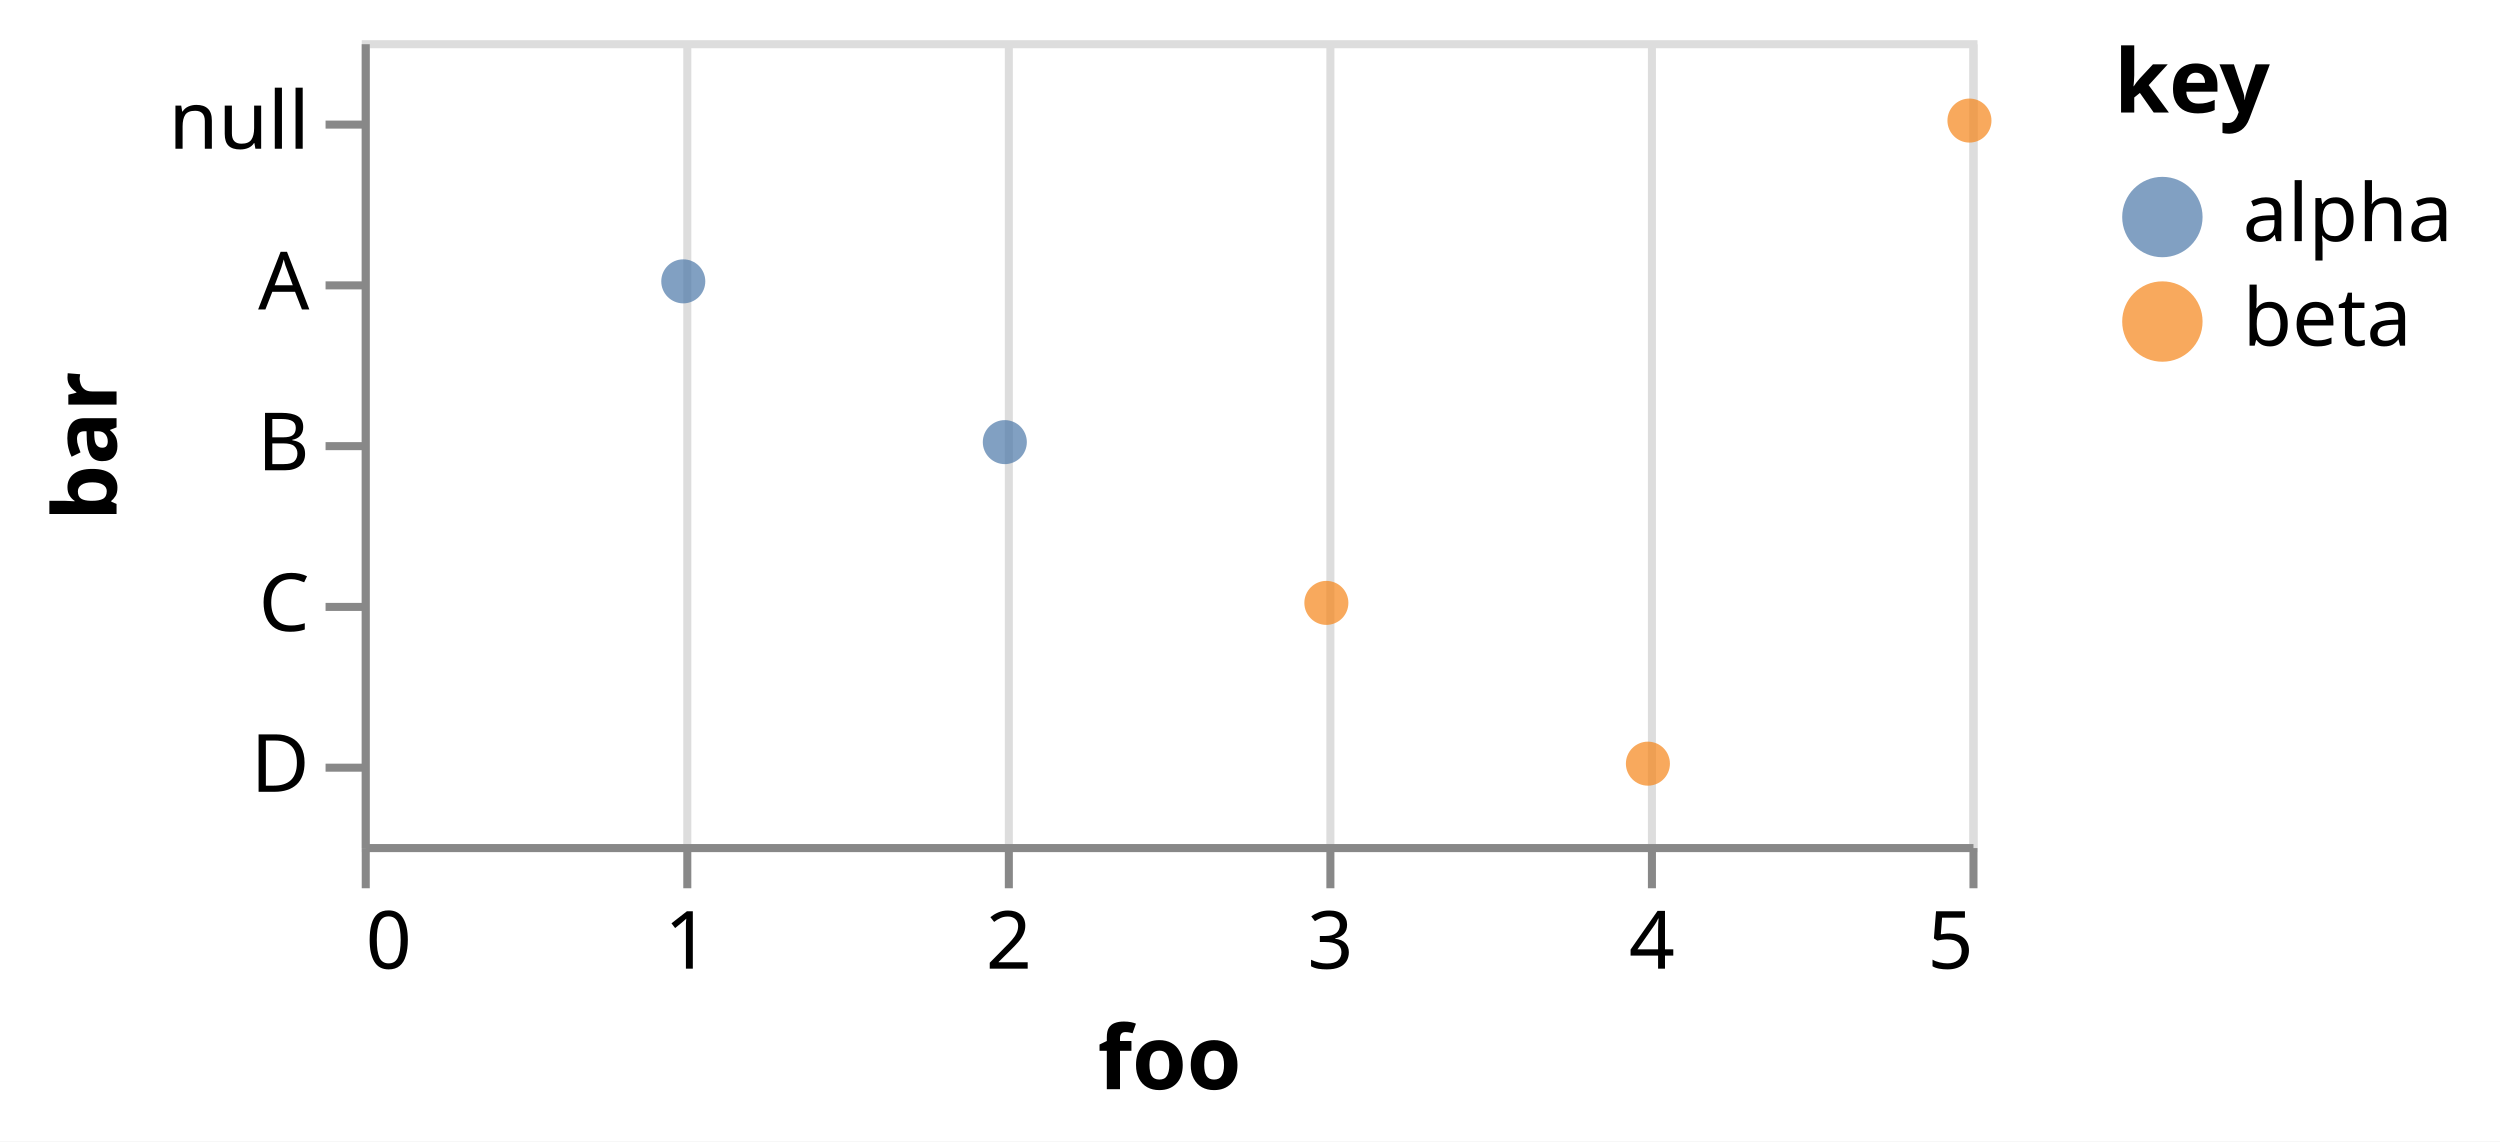
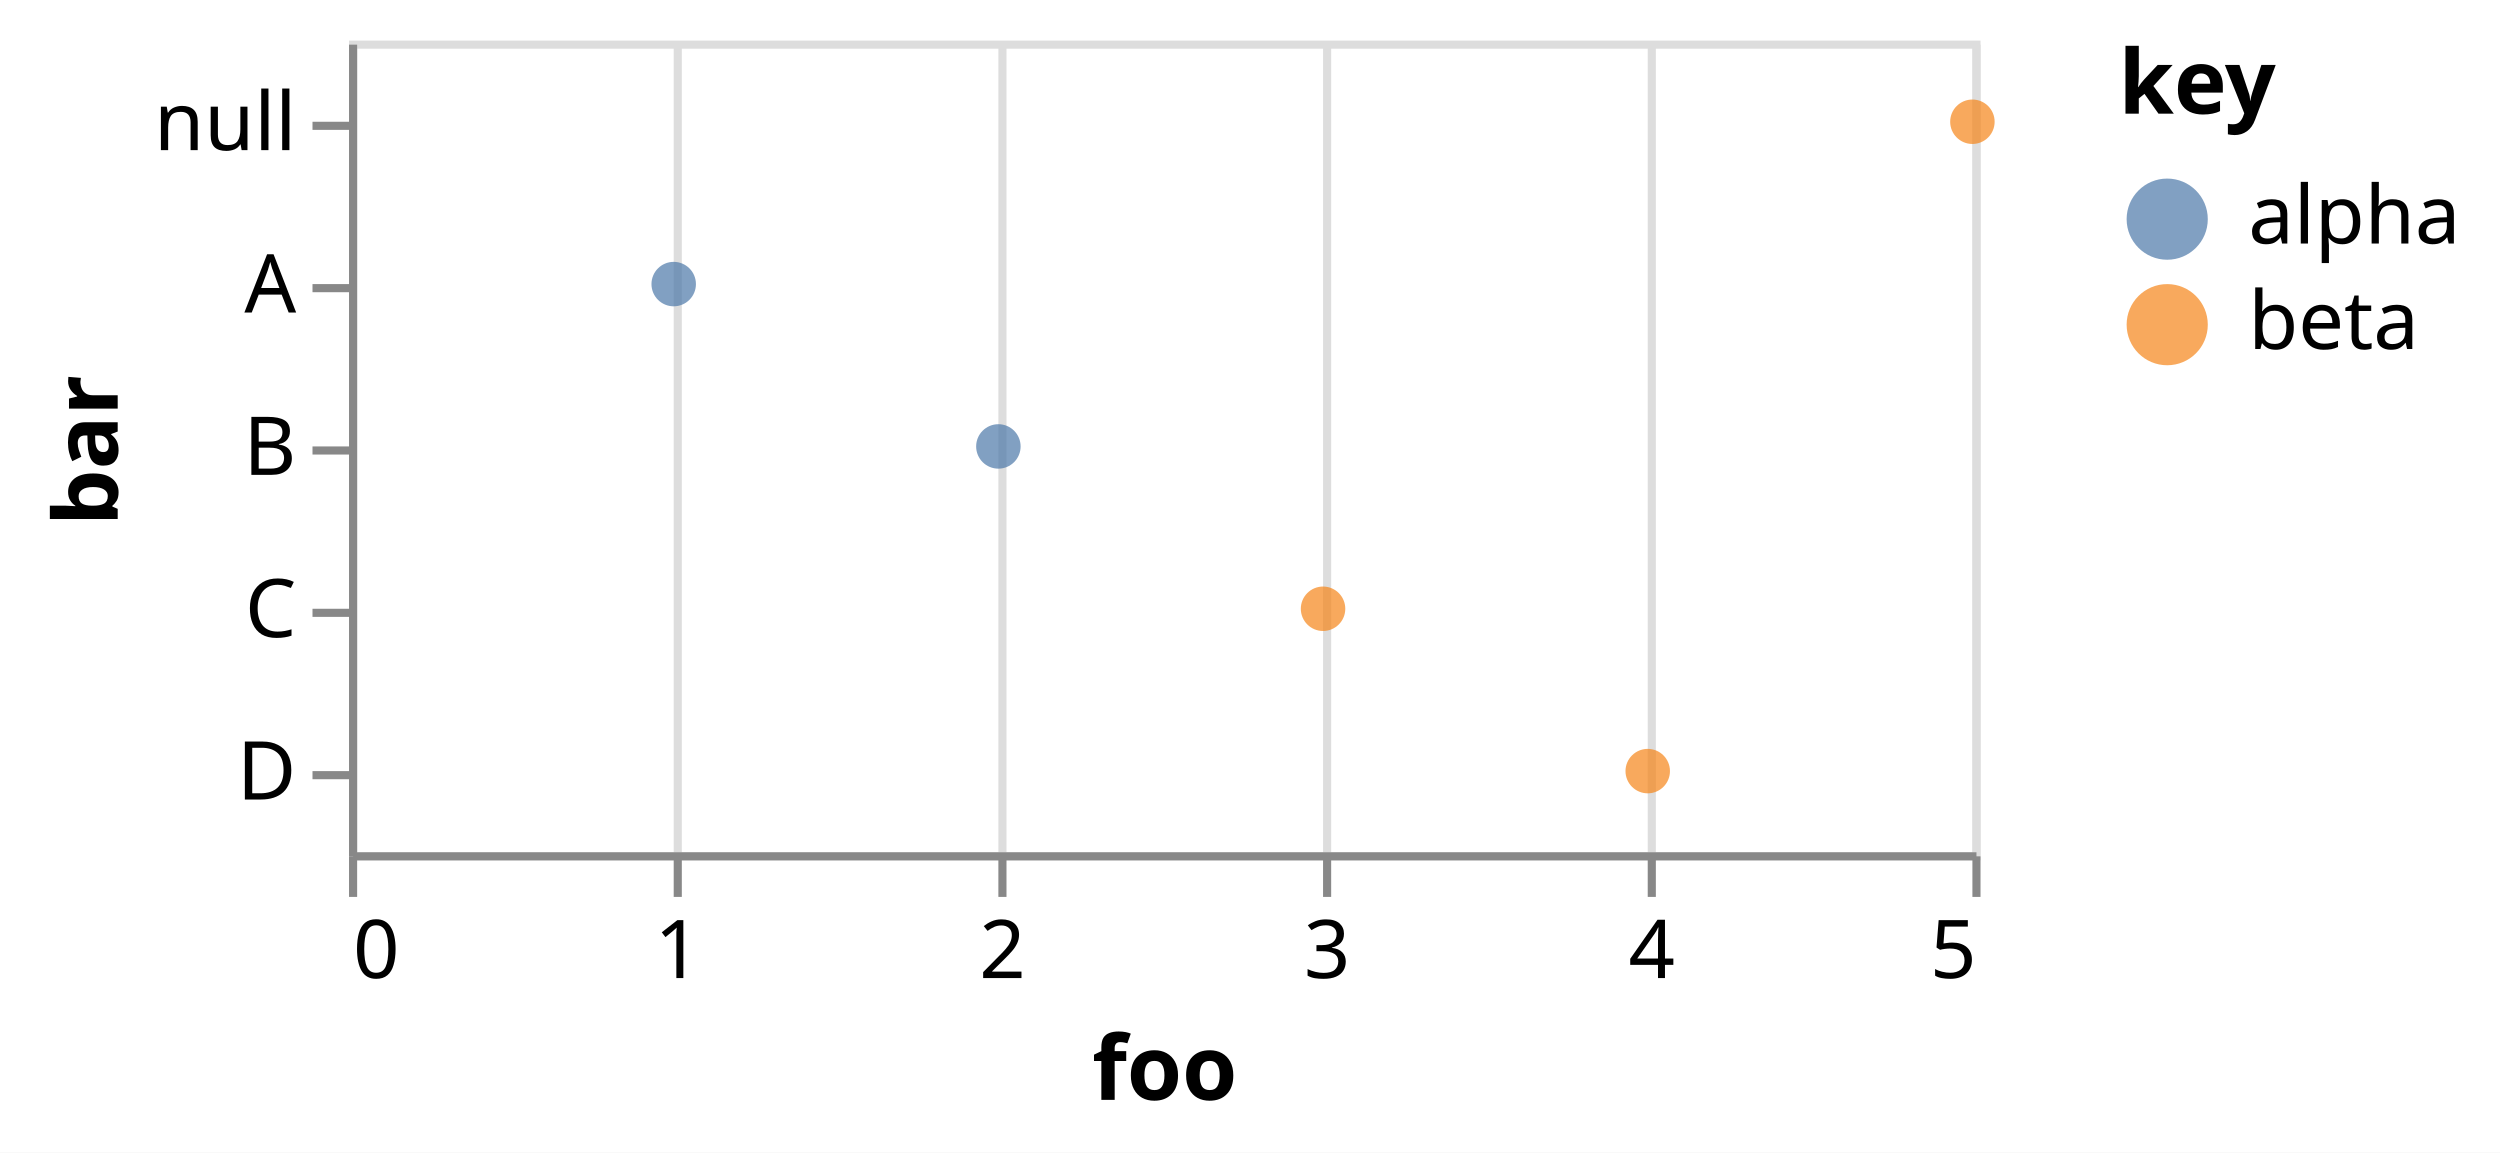
- <svg xmlns="http://www.w3.org/2000/svg" version="1.1" class="marks" width="311" height="142" viewBox="0 0 311 142">
-   <rect width="311" height="142" fill="white" />
-   <g fill="none" stroke-miterlimit="10" transform="translate(45,5)">
+ <svg xmlns="http://www.w3.org/2000/svg" version="1.1" class="marks" width="308" height="142" viewBox="0 0 308 142">
+   <rect width="308" height="142" fill="white" />
+   <g fill="none" stroke-miterlimit="10" transform="translate(43,5)">
    <g class="mark-group role-frame root" role="graphics-object" aria-roledescription="group mark container">
      <g transform="translate(0,0)">
        <path class="background" aria-hidden="true" d="M0.5,0.5h200v100h-200Z" stroke="#ddd" />
        <g>
          <g class="mark-group role-axis" aria-hidden="true">
            <g transform="translate(0.5,100.5)">
              <path class="background" aria-hidden="true" d="M0,0h0v0h0Z" pointer-events="none" />
              <g>
                <g class="mark-rule role-axis-grid" pointer-events="none">
                  <line transform="translate(0,0)" x2="0" y2="-100" stroke="#ddd" stroke-width="1" opacity="1" />
                  <line transform="translate(40,0)" x2="0" y2="-100" stroke="#ddd" stroke-width="1" opacity="1" />
                  <line transform="translate(80,0)" x2="0" y2="-100" stroke="#ddd" stroke-width="1" opacity="1" />
                  <line transform="translate(120,0)" x2="0" y2="-100" stroke="#ddd" stroke-width="1" opacity="1" />
                  <line transform="translate(160,0)" x2="0" y2="-100" stroke="#ddd" stroke-width="1" opacity="1" />
                  <line transform="translate(200,0)" x2="0" y2="-100" stroke="#ddd" stroke-width="1" opacity="1" />
                </g>
              </g>
              <path class="foreground" aria-hidden="true" d="" pointer-events="none" display="none" />
            </g>
          </g>
          <g class="mark-group role-axis" role="graphics-symbol" aria-roledescription="axis" aria-label="X-axis titled 'foo' for a linear scale with values from 0 to 5">
            <g transform="translate(0.5,100.5)">
              <path class="background" aria-hidden="true" d="M0,0h0v0h0Z" pointer-events="none" />
              <g>
                <g class="mark-rule role-axis-tick" pointer-events="none">
                  <line transform="translate(0,0)" x2="0" y2="5" stroke="#888" stroke-width="1" opacity="1" />
                  <line transform="translate(40,0)" x2="0" y2="5" stroke="#888" stroke-width="1" opacity="1" />
                  <line transform="translate(80,0)" x2="0" y2="5" stroke="#888" stroke-width="1" opacity="1" />
                  <line transform="translate(120,0)" x2="0" y2="5" stroke="#888" stroke-width="1" opacity="1" />
                  <line transform="translate(160,0)" x2="0" y2="5" stroke="#888" stroke-width="1" opacity="1" />
                  <line transform="translate(200,0)" x2="0" y2="5" stroke="#888" stroke-width="1" opacity="1" />
                </g>
                <g class="mark-text role-axis-label" pointer-events="none">
                  <text text-anchor="start" transform="translate(0,15)" font-family="sans-serif" font-size="10px" fill="#000" opacity="1">0</text>
                  <text text-anchor="middle" transform="translate(40,15)" font-family="sans-serif" font-size="10px" fill="#000" opacity="1">1</text>
                  <text text-anchor="middle" transform="translate(80,15)" font-family="sans-serif" font-size="10px" fill="#000" opacity="1">2</text>
                  <text text-anchor="middle" transform="translate(120,15)" font-family="sans-serif" font-size="10px" fill="#000" opacity="1">3</text>
                  <text text-anchor="middle" transform="translate(160,15)" font-family="sans-serif" font-size="10px" fill="#000" opacity="1">4</text>
                  <text text-anchor="end" transform="translate(200,15)" font-family="sans-serif" font-size="10px" fill="#000" opacity="1">5</text>
                </g>
                <g class="mark-rule role-axis-domain" pointer-events="none">
                  <line transform="translate(0,0)" x2="200" y2="0" stroke="#888" stroke-width="1" opacity="1" />
                </g>
                <g class="mark-text role-axis-title" pointer-events="none">
                  <text text-anchor="middle" transform="translate(100,30)" font-family="sans-serif" font-size="11px" font-weight="bold" fill="#000" opacity="1">foo</text>
                </g>
              </g>
              <path class="foreground" aria-hidden="true" d="" pointer-events="none" display="none" />
            </g>
          </g>
          <g class="mark-group role-axis" role="graphics-symbol" aria-roledescription="axis" aria-label="Y-axis titled 'bar' for a discrete scale with 5 values: null, A, B, C, D">
            <g transform="translate(0.5,0.5)">
              <path class="background" aria-hidden="true" d="M0,0h0v0h0Z" pointer-events="none" />
              <g>
                <g class="mark-rule role-axis-tick" pointer-events="none">
                  <line transform="translate(0,10)" x2="-5" y2="0" stroke="#888" stroke-width="1" opacity="1" />
                  <line transform="translate(0,30)" x2="-5" y2="0" stroke="#888" stroke-width="1" opacity="1" />
                  <line transform="translate(0,50)" x2="-5" y2="0" stroke="#888" stroke-width="1" opacity="1" />
                  <line transform="translate(0,70)" x2="-5" y2="0" stroke="#888" stroke-width="1" opacity="1" />
                  <line transform="translate(0,90)" x2="-5" y2="0" stroke="#888" stroke-width="1" opacity="1" />
                </g>
                <g class="mark-text role-axis-label" pointer-events="none">
                  <text text-anchor="end" transform="translate(-7,13)" font-family="sans-serif" font-size="10px" fill="#000" opacity="1">null</text>
                  <text text-anchor="end" transform="translate(-7,33)" font-family="sans-serif" font-size="10px" fill="#000" opacity="1">A</text>
                  <text text-anchor="end" transform="translate(-7,53)" font-family="sans-serif" font-size="10px" fill="#000" opacity="1">B</text>
                  <text text-anchor="end" transform="translate(-7,73)" font-family="sans-serif" font-size="10px" fill="#000" opacity="1">C</text>
                  <text text-anchor="end" transform="translate(-7,93)" font-family="sans-serif" font-size="10px" fill="#000" opacity="1">D</text>
                </g>
                <g class="mark-rule role-axis-domain" pointer-events="none">
                  <line transform="translate(0,0)" x2="0" y2="100" stroke="#888" stroke-width="1" opacity="1" />
                </g>
                <g class="mark-text role-axis-title" pointer-events="none">
-                   <text text-anchor="middle" transform="translate(-29,50) rotate(-90) translate(0,-2)" font-family="sans-serif" font-size="11px" font-weight="bold" fill="#000" opacity="1">bar</text>
+                   <text text-anchor="middle" transform="translate(-27,50) rotate(-90) translate(0,-2)" font-family="sans-serif" font-size="11px" font-weight="bold" fill="#000" opacity="1">bar</text>
                </g>
              </g>
              <path class="foreground" aria-hidden="true" d="" pointer-events="none" display="none" />
            </g>
          </g>
          <g class="mark-symbol role-mark marks" role="graphics-object" aria-roledescription="symbol mark container">
            <path aria-label="foo: 1; bar: A; key: alpha" role="graphics-symbol" aria-roledescription="circle" transform="translate(40,30)" d="M2.739,0A2.739,2.739,0,1,1,-2.739,0A2.739,2.739,0,1,1,2.739,0" fill="#4c78a8" stroke-width="2" opacity="0.7" />
            <path aria-label="foo: 2; bar: B; key: alpha" role="graphics-symbol" aria-roledescription="circle" transform="translate(80,50)" d="M2.739,0A2.739,2.739,0,1,1,-2.739,0A2.739,2.739,0,1,1,2.739,0" fill="#4c78a8" stroke-width="2" opacity="0.7" />
            <path aria-label="foo: 3; bar: C; key: beta" role="graphics-symbol" aria-roledescription="circle" transform="translate(120,70)" d="M2.739,0A2.739,2.739,0,1,1,-2.739,0A2.739,2.739,0,1,1,2.739,0" fill="#f58518" stroke-width="2" opacity="0.7" />
            <path aria-label="foo: 4; bar: D; key: beta" role="graphics-symbol" aria-roledescription="circle" transform="translate(160,90)" d="M2.739,0A2.739,2.739,0,1,1,-2.739,0A2.739,2.739,0,1,1,2.739,0" fill="#f58518" stroke-width="2" opacity="0.7" />
            <path aria-label="foo: 5; bar: null; key: beta" role="graphics-symbol" aria-roledescription="circle" transform="translate(200,10)" d="M2.739,0A2.739,2.739,0,1,1,-2.739,0A2.739,2.739,0,1,1,2.739,0" fill="#f58518" stroke-width="2" opacity="0.7" />
          </g>
          <g class="mark-group role-legend" role="graphics-symbol" aria-roledescription="legend" aria-label="Symbol legend titled 'key' for fill color with 2 values: alpha, beta">
            <g transform="translate(218,0)">
-               <path class="background" aria-hidden="true" d="M0,0h43v40h-43Z" pointer-events="none" />
+               <path class="background" aria-hidden="true" d="M0,0h42v40h-42Z" pointer-events="none" />
              <g>
                <g class="mark-group role-legend-entry">
                  <g transform="translate(0,16)">
                    <path class="background" aria-hidden="true" d="M0,0h0v0h0Z" pointer-events="none" />
                    <g>
                      <g class="mark-group role-scope" role="graphics-object" aria-roledescription="group mark container">
                        <g transform="translate(0,0)">
-                           <path class="background" aria-hidden="true" d="M0,0h43v11h-43Z" pointer-events="none" opacity="1" />
+                           <path class="background" aria-hidden="true" d="M0,0h42v11h-42Z" pointer-events="none" opacity="1" />
                          <g>
                            <g class="mark-symbol role-legend-symbol" pointer-events="none">
                              <path transform="translate(6,6)" d="M5,0A5,5,0,1,1,-5,0A5,5,0,1,1,5,0" fill="#4c78a8" stroke-width="1.5" opacity="0.7" />
                            </g>
                            <g class="mark-text role-legend-label" pointer-events="none">
                              <text text-anchor="start" transform="translate(16,9)" font-family="sans-serif" font-size="10px" fill="#000" opacity="1">alpha</text>
                            </g>
                          </g>
                          <path class="foreground" aria-hidden="true" d="" pointer-events="none" display="none" />
                        </g>
                        <g transform="translate(0,13)">
-                           <path class="background" aria-hidden="true" d="M0,0h43v11h-43Z" pointer-events="none" opacity="1" />
+                           <path class="background" aria-hidden="true" d="M0,0h42v11h-42Z" pointer-events="none" opacity="1" />
                          <g>
                            <g class="mark-symbol role-legend-symbol" pointer-events="none">
                              <path transform="translate(6,6)" d="M5,0A5,5,0,1,1,-5,0A5,5,0,1,1,5,0" fill="#f58518" stroke-width="1.5" opacity="0.7" />
                            </g>
                            <g class="mark-text role-legend-label" pointer-events="none">
                              <text text-anchor="start" transform="translate(16,9)" font-family="sans-serif" font-size="10px" fill="#000" opacity="1">beta</text>
                            </g>
                          </g>
                          <path class="foreground" aria-hidden="true" d="" pointer-events="none" display="none" />
                        </g>
                      </g>
                    </g>
                    <path class="foreground" aria-hidden="true" d="" pointer-events="none" display="none" />
                  </g>
                </g>
                <g class="mark-text role-legend-title" pointer-events="none">
                  <text text-anchor="start" transform="translate(0,9)" font-family="sans-serif" font-size="11px" font-weight="bold" fill="#000" opacity="1">key</text>
                </g>
              </g>
              <path class="foreground" aria-hidden="true" d="" pointer-events="none" display="none" />
            </g>
          </g>
        </g>
        <path class="foreground" aria-hidden="true" d="" display="none" />
      </g>
    </g>
  </g>
</svg>
